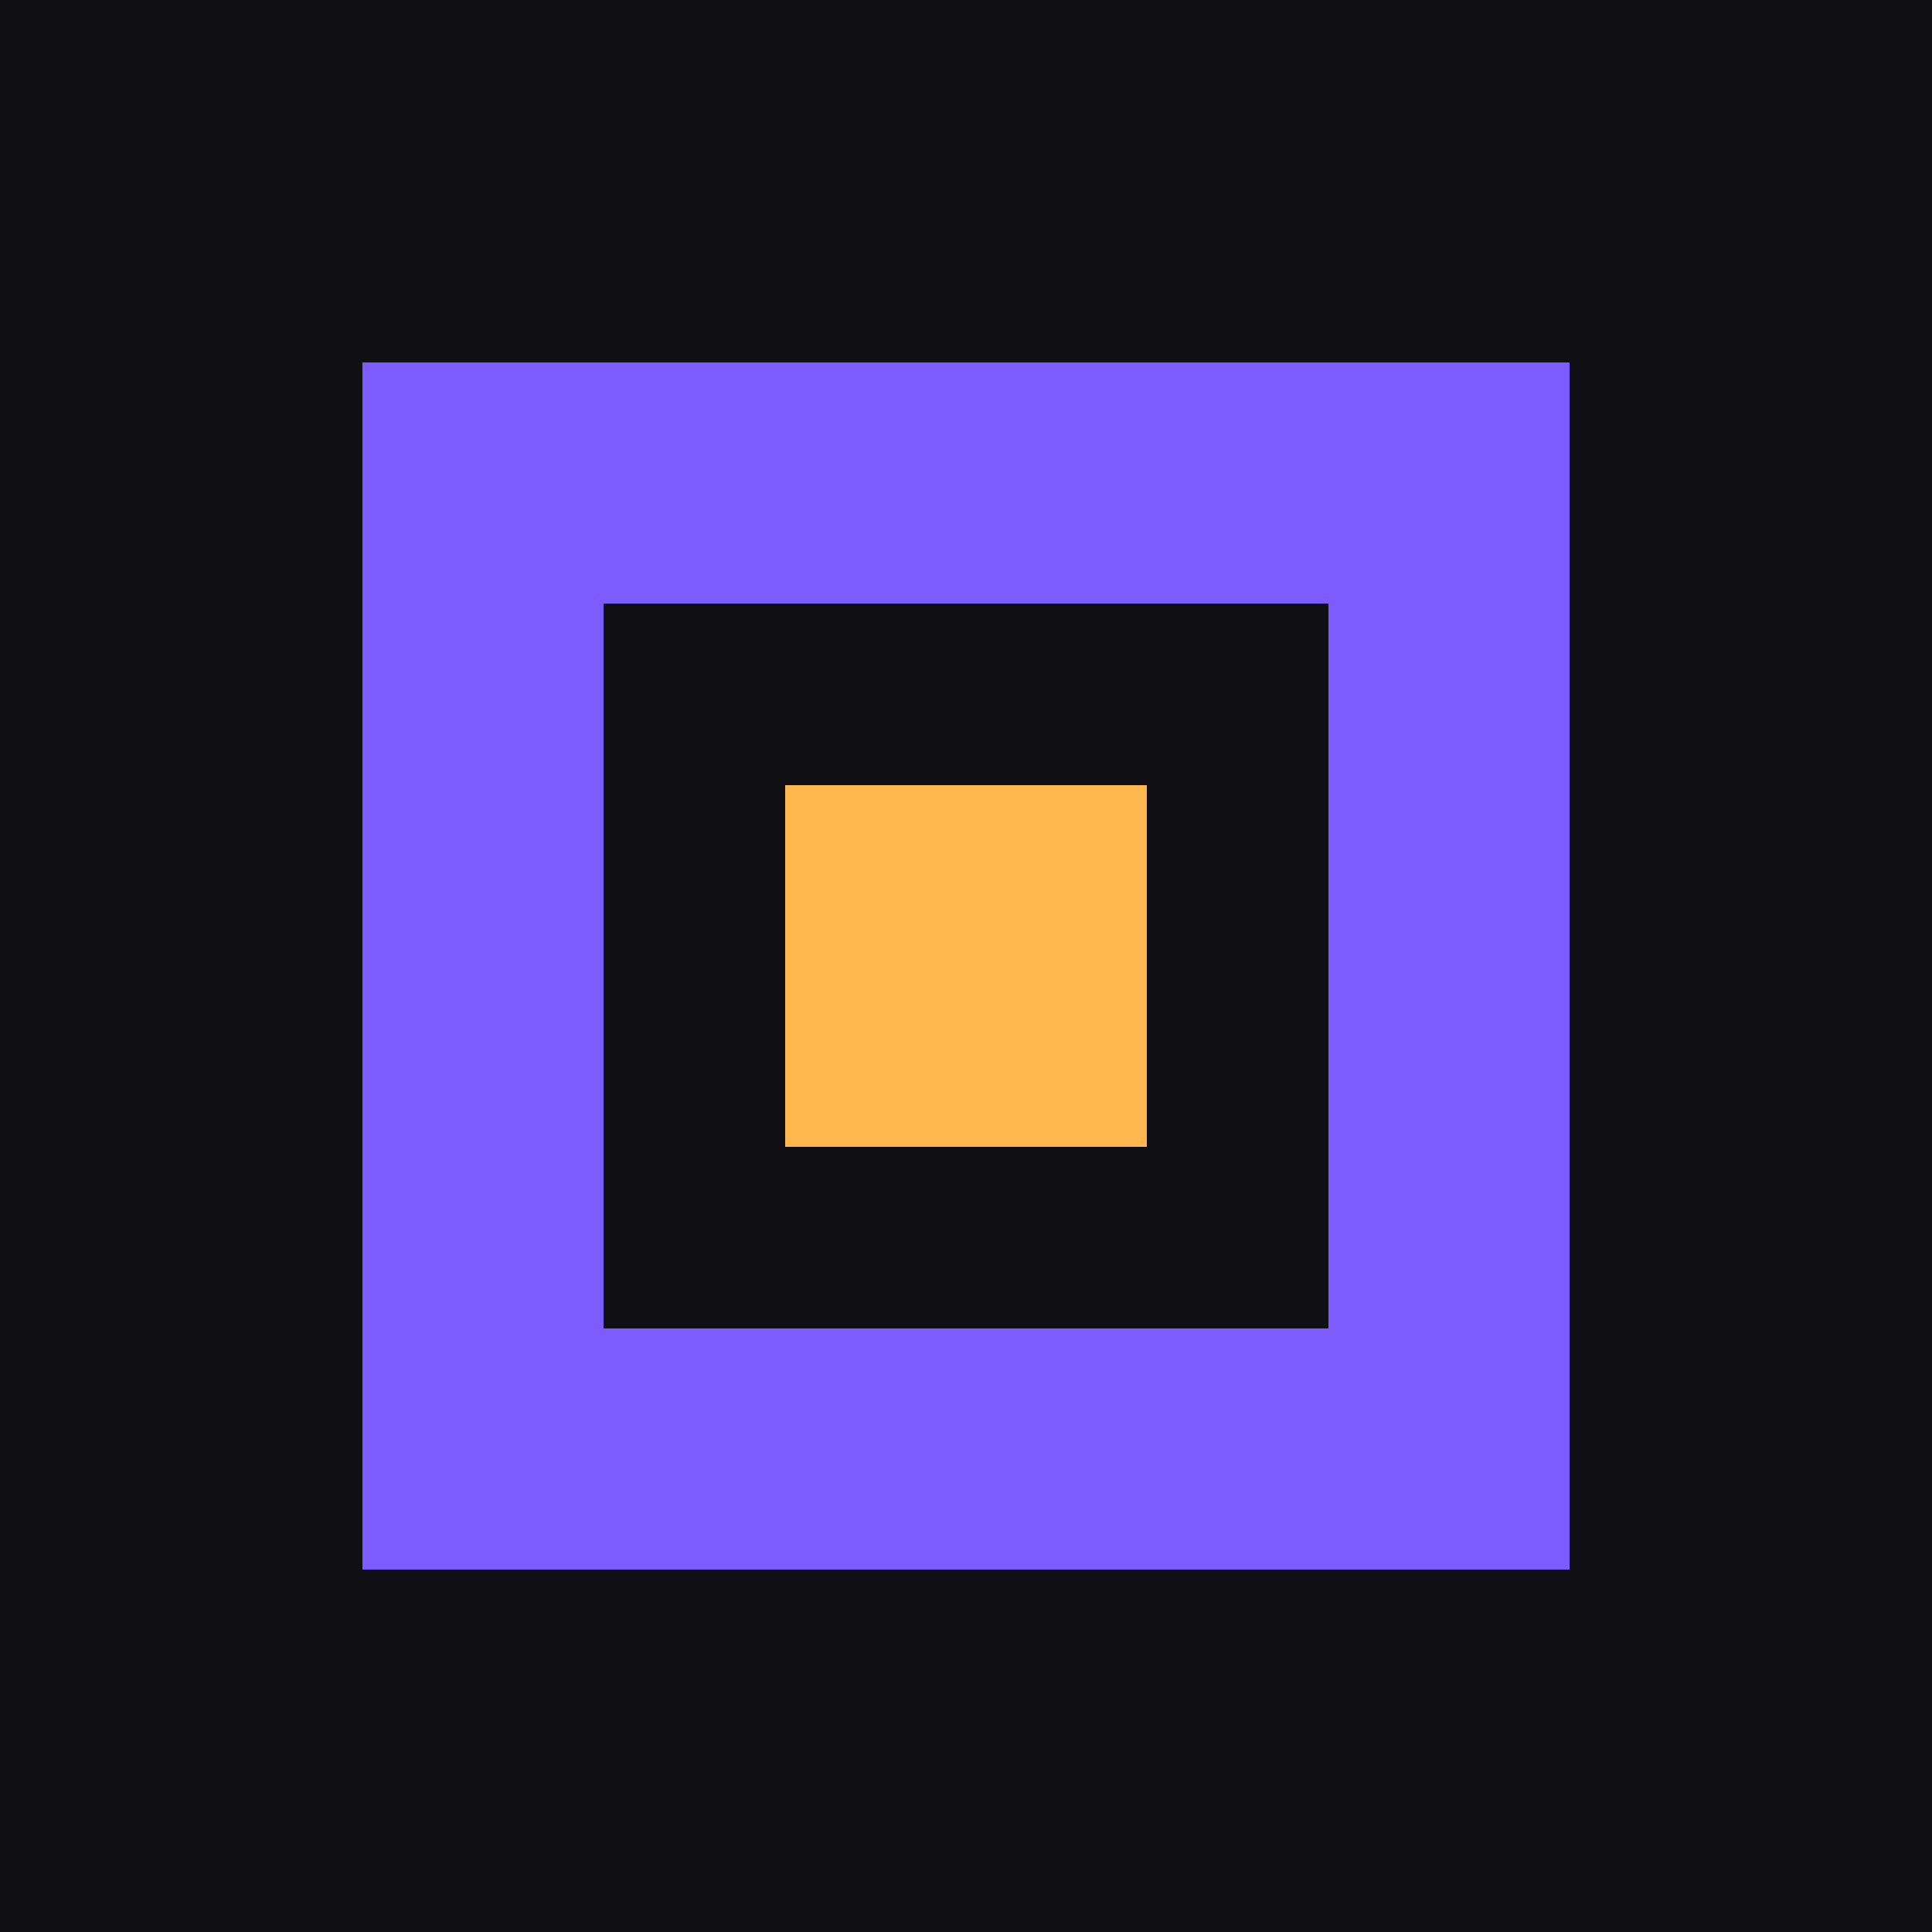
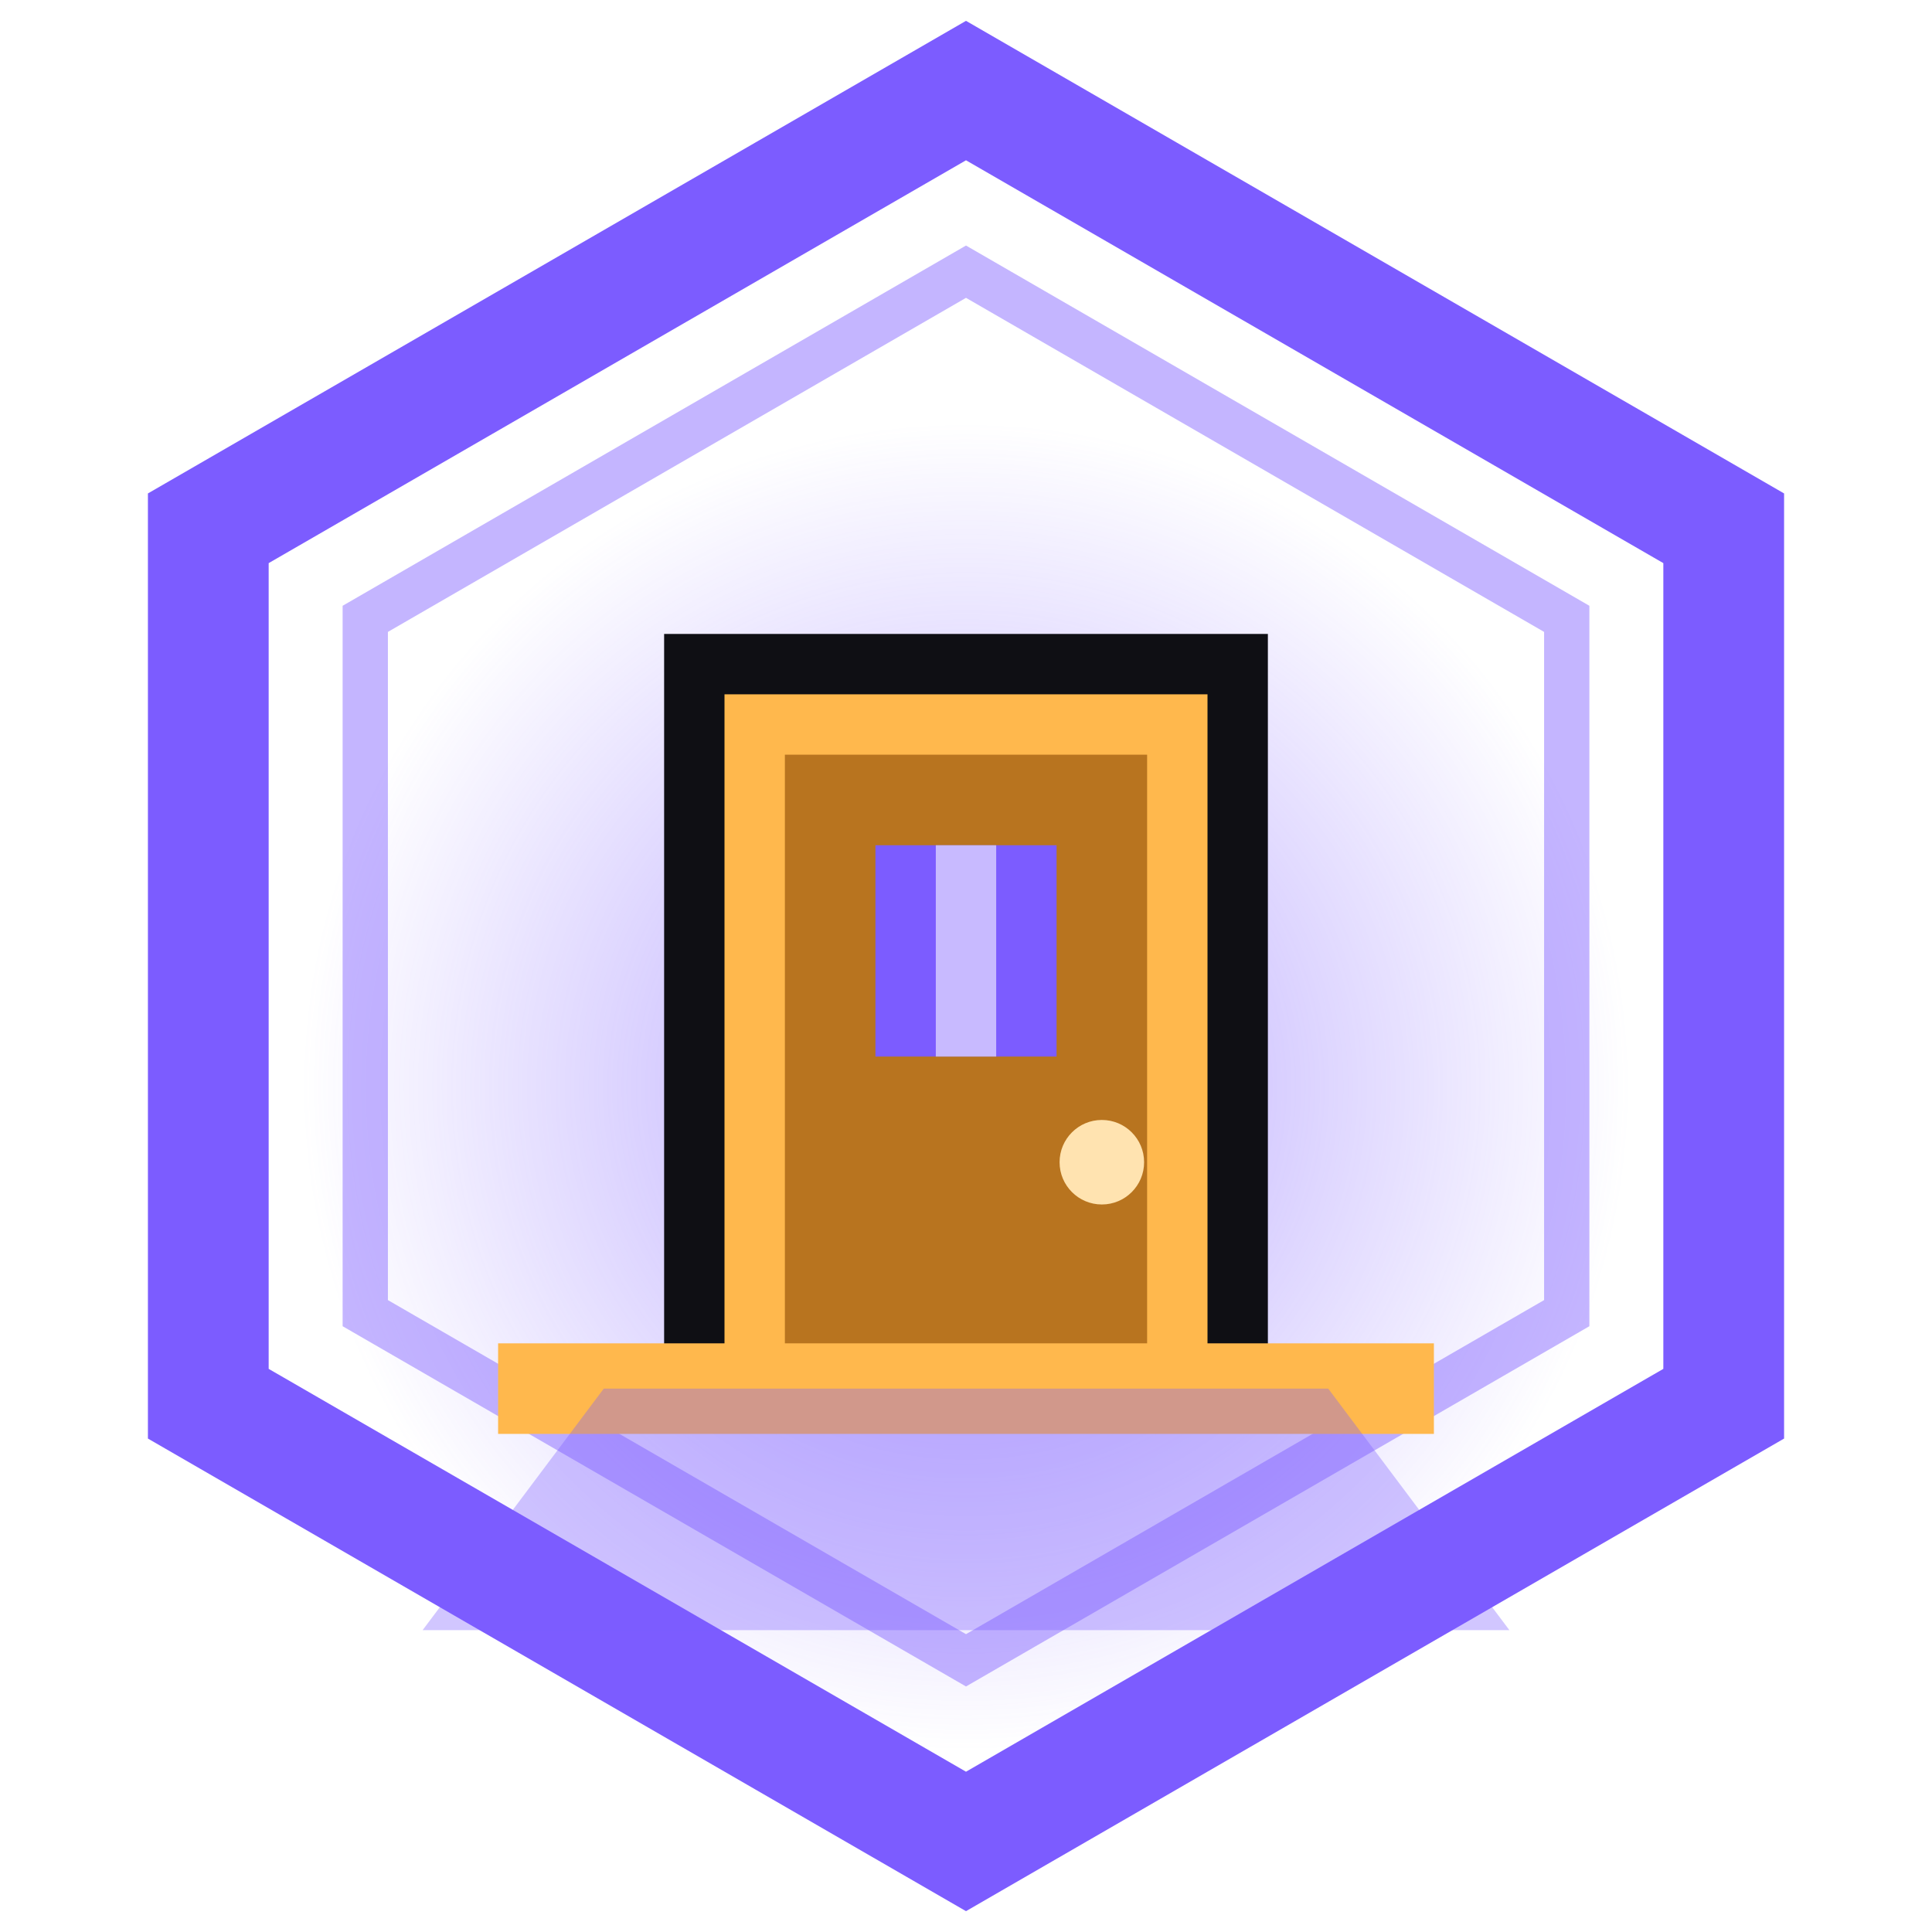
- <svg xmlns="http://www.w3.org/2000/svg" viewBox="0 0 32 32" shape-rendering="crispEdges">
-   <rect width="32" height="32" fill="#0f0f14" />
-   <rect x="6" y="6" width="20" height="20" fill="#7c5cff" />
-   <rect x="10" y="10" width="12" height="12" fill="#0f0f14" />
-   <rect x="13" y="13" width="6" height="6" fill="#ffb84d" />
+ <svg xmlns="http://www.w3.org/2000/svg" viewBox="0 0 64 64">
+   <defs>
+     <radialGradient id="mk-glow" cx="32" cy="36" r="22" gradientUnits="userSpaceOnUse">
+       <stop offset="0" stop-color="#7c5cff" stop-opacity="0.55" />
+       <stop offset="1" stop-color="#7c5cff" stop-opacity="0" />
+     </radialGradient>
+   </defs>
+   <circle cx="32" cy="36" r="22" fill="url(#mk-glow)" />
+   <path d="M32 3l25.1 14.5v29L32 61 6.9 46.5v-29z" fill="none" stroke="#7c5cff" stroke-width="4" stroke-linejoin="miter" />
+   <path d="M32 9l19.9 11.5v23L32 55 12.1 43.5v-23z" fill="none" stroke="#7c5cff" stroke-width="1.5" opacity="0.45" />
+   <path d="M23 46V22h18v24" fill="#ffb84d" stroke="#0f0f14" stroke-width="2" stroke-linejoin="miter" />
+   <path d="M26 46V25h12v21" fill="#b8741f" stroke="none" />
+   <rect x="29" y="28" width="6" height="7" fill="#7c5cff" />
+   <rect x="31" y="28" width="2" height="7" fill="#e8e3ff" opacity="0.7" />
+   <circle cx="36.5" cy="38.5" r="1.4" fill="#ffe3b0" />
+   <path d="M18 46h28" stroke="#ffb84d" stroke-width="3" stroke-linecap="square" />
+   <path d="M20 46l-6 8h36l-6-8z" fill="#7c5cff" opacity="0.35" />
</svg>
